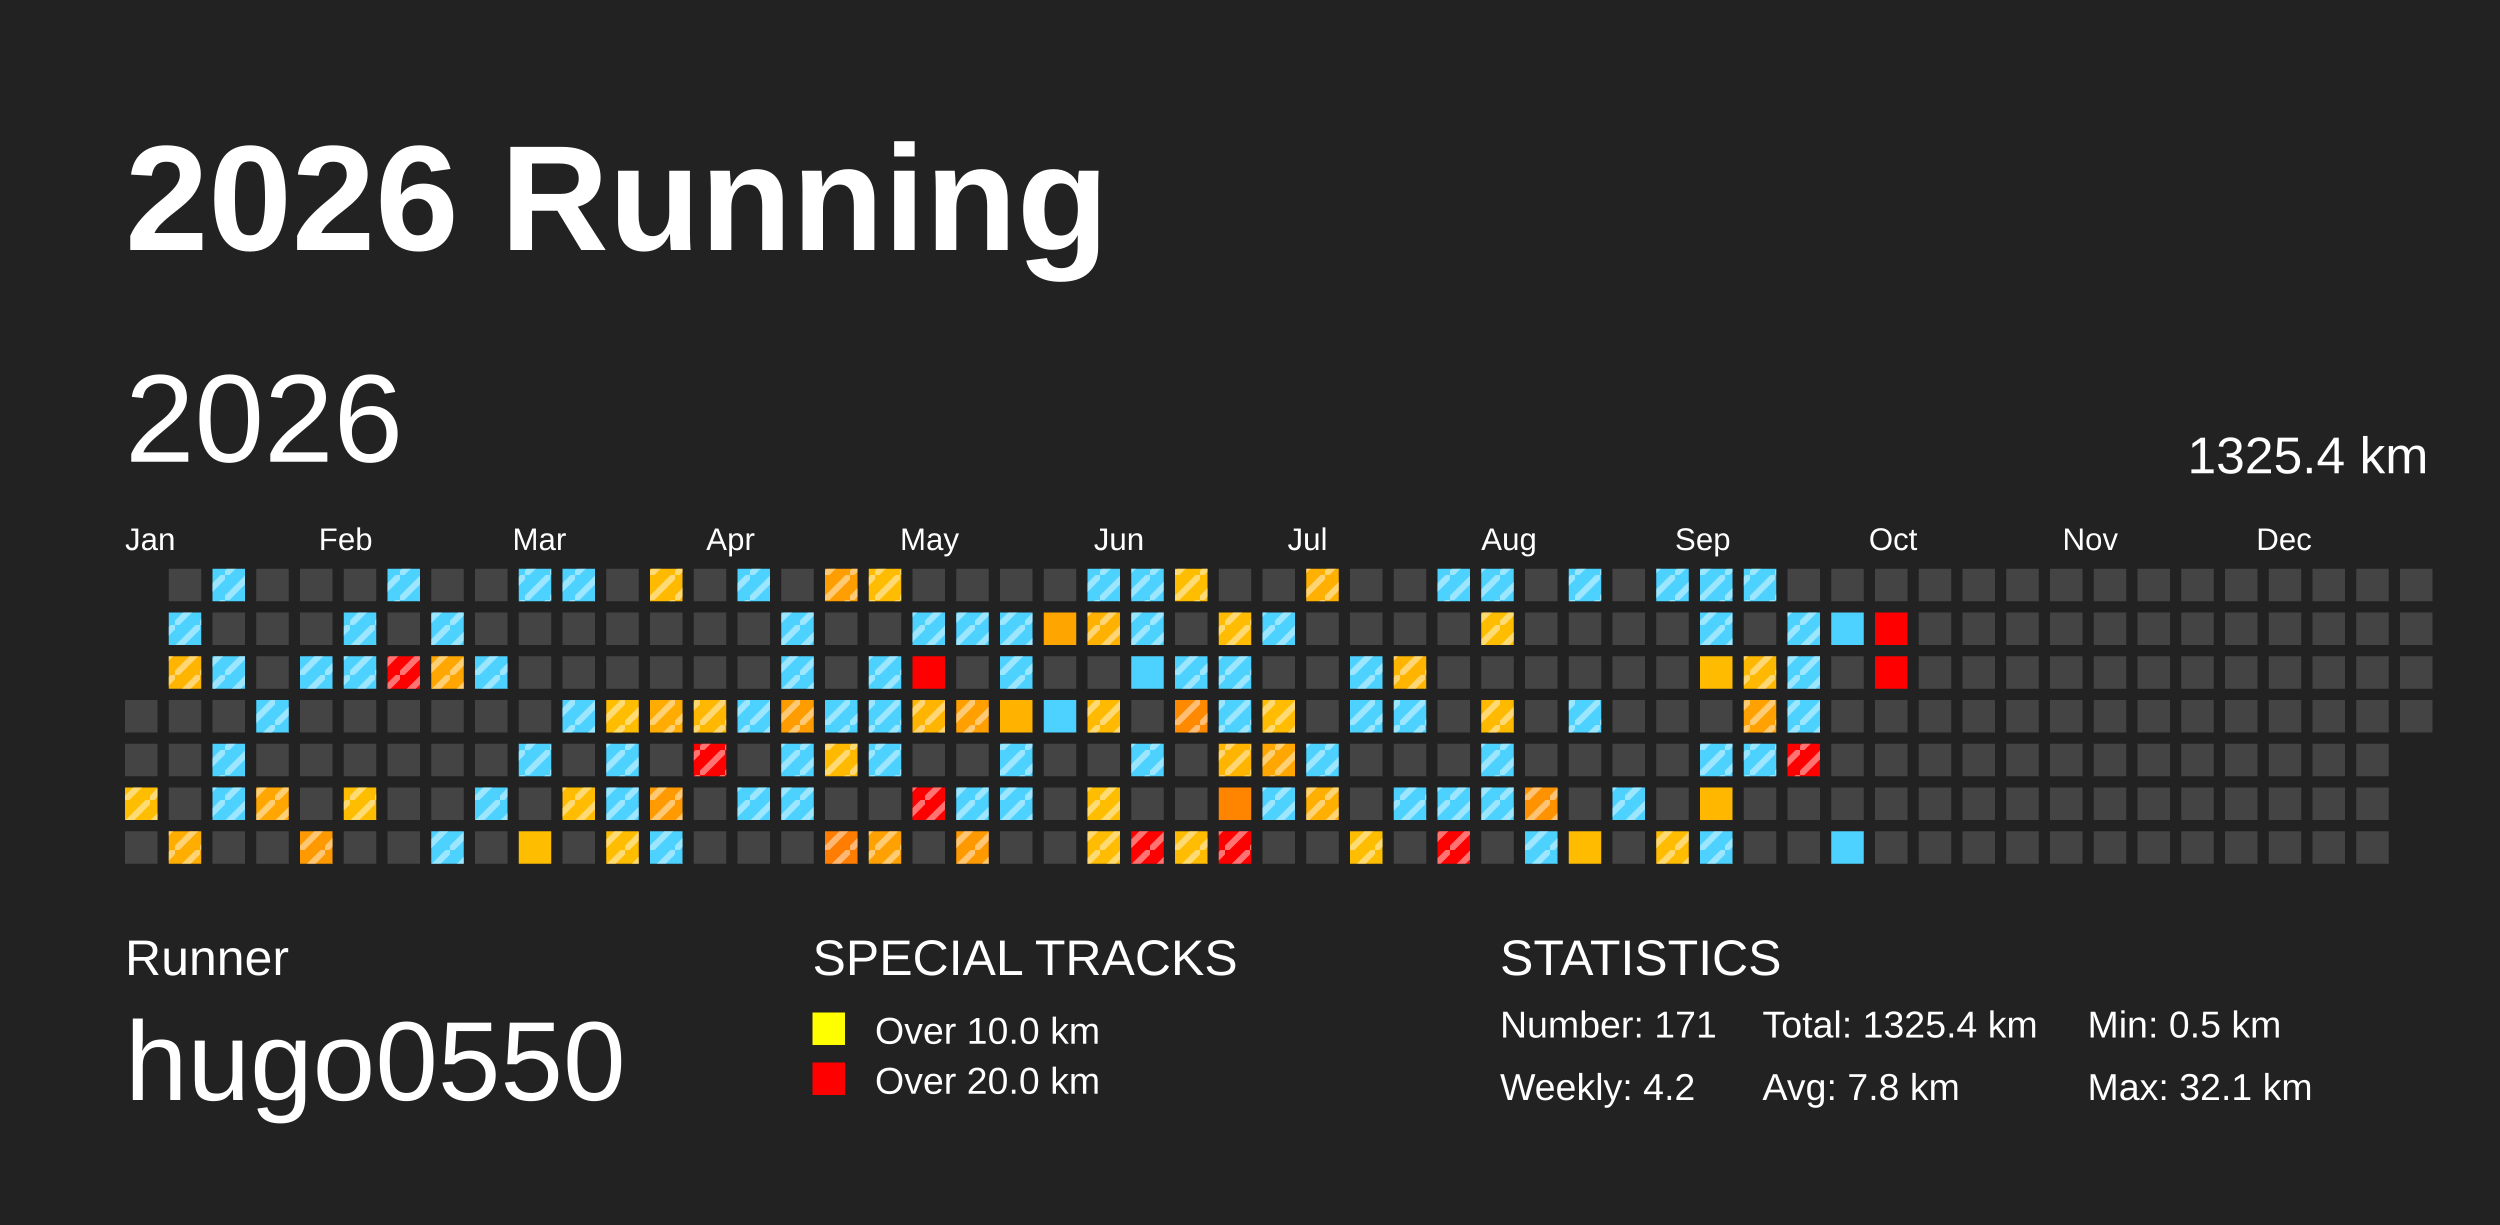
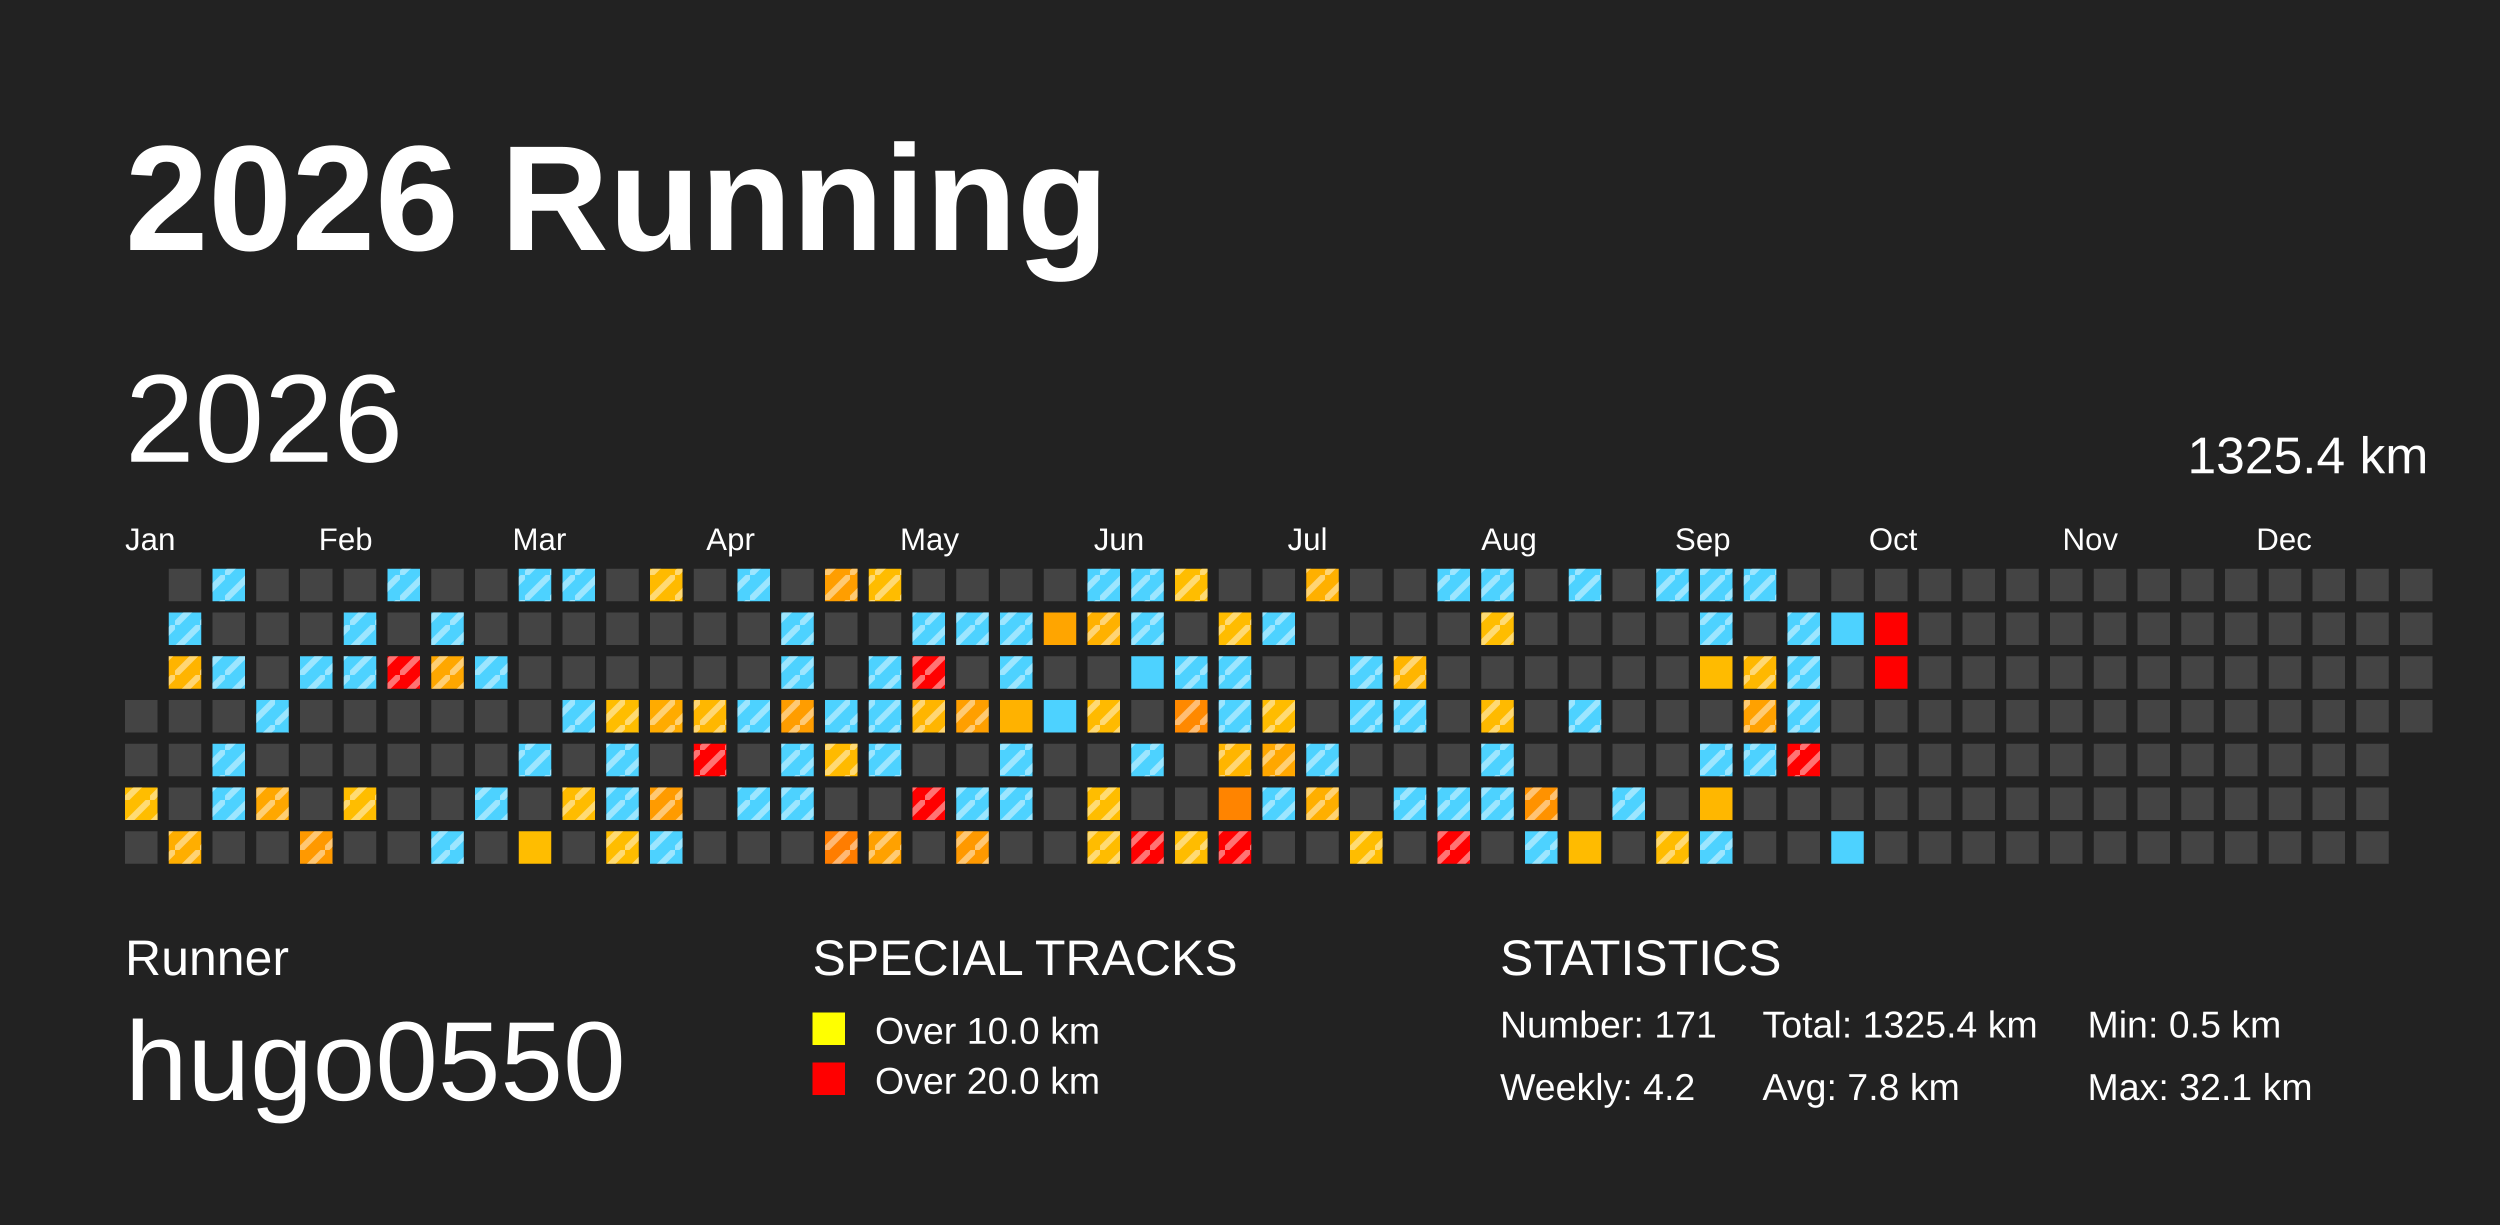
<svg xmlns="http://www.w3.org/2000/svg" baseProfile="full" height="98mm" version="1.1" viewBox="0,0,200,98" width="200mm">
  <defs>
    <pattern height="2" id="indoor-stripe" patternUnits="userSpaceOnUse" width="2">
      <line stroke="white" stroke-opacity="0.45" stroke-width="0.5" x1="0" x2="2" y1="2" y2="0" />
    </pattern>
  </defs>
  <rect fill="#222222" height="98" width="200" x="0" y="0" />
  <text fill="#FFFFFF" style="font-size:12px; font-family:Arial; font-weight:bold;" x="10" y="20">2026 Running</text>
  <text fill="#FFFFFF" style="font-size:4px; font-family:Arial" x="10" y="78">Runner</text>
  <text fill="#FFFFFF" style="font-size:9px; font-family:Arial" x="10" y="88">hugo0550</text>
  <text fill="#FFFFFF" style="font-size:4px; font-family:Arial" x="65" y="78">SPECIAL TRACKS</text>
  <rect fill="yellow" height="2.6" width="2.6" x="65" y="81" />
  <text fill="#FFFFFF" style="font-size:3px; font-family:Arial" x="70" y="83.5">Over 10.0 km</text>
  <rect fill="red" height="2.6" width="2.6" x="65" y="85" />
  <text fill="#FFFFFF" style="font-size:3px; font-family:Arial" x="70" y="87.5">Over 20.0 km</text>
  <text fill="#FFFFFF" style="font-size:4px; font-family:Arial" x="120" y="78">STATISTICS</text>
  <text fill="#FFFFFF" style="font-size:3px; font-family:Arial" x="120" y="83">Number: 171</text>
  <text fill="#FFFFFF" style="font-size:3px; font-family:Arial" x="120" y="88">Weekly: 4.2</text>
  <text fill="#FFFFFF" style="font-size:3px; font-family:Arial" x="141" y="83">Total: 1325.4 km</text>
  <text fill="#FFFFFF" style="font-size:3px; font-family:Arial" x="141" y="88">Avg: 7.8 km</text>
  <text fill="#FFFFFF" style="font-size:3px; font-family:Arial" x="167" y="83">Min: 0.5 km</text>
  <text fill="#FFFFFF" style="font-size:3px; font-family:Arial" x="167" y="88">Max: 32.1 km</text>
  <text dominant-baseline="hanging" fill="#FFFFFF" style="font-size:10.0px; font-family:Arial;" x="10" y="30">2026</text>
  <text dominant-baseline="hanging" fill="#FFFFFF" style="font-size:4.125px; font-family:Arial;" x="175" y="35">1325.4 km</text>
  <text fill="#FFFFFF" style="font-size:2.5px; font-family:Arial" x="10.0" y="44">Jan</text>
  <text fill="#FFFFFF" style="font-size:2.5px; font-family:Arial" x="25.5" y="44">Feb</text>
  <text fill="#FFFFFF" style="font-size:2.5px; font-family:Arial" x="41.0" y="44">Mar</text>
  <text fill="#FFFFFF" style="font-size:2.5px; font-family:Arial" x="56.5" y="44">Apr</text>
  <text fill="#FFFFFF" style="font-size:2.5px; font-family:Arial" x="72.0" y="44">May</text>
  <text fill="#FFFFFF" style="font-size:2.5px; font-family:Arial" x="87.5" y="44">Jun</text>
  <text fill="#FFFFFF" style="font-size:2.5px; font-family:Arial" x="103.0" y="44">Jul</text>
  <text fill="#FFFFFF" style="font-size:2.5px; font-family:Arial" x="118.5" y="44">Aug</text>
  <text fill="#FFFFFF" style="font-size:2.5px; font-family:Arial" x="134.0" y="44">Sep</text>
  <text fill="#FFFFFF" style="font-size:2.5px; font-family:Arial" x="149.5" y="44">Oct</text>
  <text fill="#FFFFFF" style="font-size:2.5px; font-family:Arial" x="165.0" y="44">Nov</text>
  <text fill="#FFFFFF" style="font-size:2.5px; font-family:Arial" x="180.5" y="44">Dec</text>
  <rect fill="#444444" height="2.6" width="2.6" x="10.0" y="56.0" />
  <rect fill="#444444" height="2.6" width="2.6" x="10.0" y="59.5" />
  <rect fill="#ffbd00" height="2.6" width="2.6" x="10.0" y="63.0" />
  <rect fill="url(#indoor-stripe)" height="2.6" style="pointer-events: none;" width="2.6" x="10.0" y="63.0" />
  <rect fill="#444444" height="2.6" width="2.6" x="10.0" y="66.5" />
  <rect fill="#444444" height="2.6" width="2.6" x="13.5" y="45.5" />
  <rect fill="#4dd2ff" height="2.6" width="2.6" x="13.5" y="49.0" />
  <rect fill="url(#indoor-stripe)" height="2.6" style="pointer-events: none;" width="2.6" x="13.5" y="49.0" />
  <rect fill="#ffb400" height="2.6" width="2.6" x="13.5" y="52.5" />
  <rect fill="url(#indoor-stripe)" height="2.6" style="pointer-events: none;" width="2.6" x="13.5" y="52.5" />
  <rect fill="#444444" height="2.6" width="2.6" x="13.5" y="56.0" />
  <rect fill="#444444" height="2.6" width="2.6" x="13.5" y="59.5" />
  <rect fill="#444444" height="2.6" width="2.6" x="13.5" y="63.0" />
  <rect fill="#ffae00" height="2.6" width="2.6" x="13.5" y="66.5" />
  <rect fill="url(#indoor-stripe)" height="2.6" style="pointer-events: none;" width="2.6" x="13.5" y="66.5" />
  <rect fill="#4dd2ff" height="2.6" width="2.6" x="17.0" y="45.5" />
  <rect fill="url(#indoor-stripe)" height="2.6" style="pointer-events: none;" width="2.6" x="17.0" y="45.5" />
  <rect fill="#444444" height="2.6" width="2.6" x="17.0" y="49.0" />
  <rect fill="#4dd2ff" height="2.6" width="2.6" x="17.0" y="52.5" />
  <rect fill="url(#indoor-stripe)" height="2.6" style="pointer-events: none;" width="2.6" x="17.0" y="52.5" />
  <rect fill="#444444" height="2.6" width="2.6" x="17.0" y="56.0" />
  <rect fill="#4dd2ff" height="2.6" width="2.6" x="17.0" y="59.5" />
  <rect fill="url(#indoor-stripe)" height="2.6" style="pointer-events: none;" width="2.6" x="17.0" y="59.5" />
  <rect fill="#4dd2ff" height="2.6" width="2.6" x="17.0" y="63.0" />
  <rect fill="url(#indoor-stripe)" height="2.6" style="pointer-events: none;" width="2.6" x="17.0" y="63.0" />
  <rect fill="#444444" height="2.6" width="2.6" x="17.0" y="66.5" />
  <rect fill="#444444" height="2.6" width="2.6" x="20.5" y="45.5" />
  <rect fill="#444444" height="2.6" width="2.6" x="20.5" y="49.0" />
  <rect fill="#444444" height="2.6" width="2.6" x="20.5" y="52.5" />
  <rect fill="#4dd2ff" height="2.6" width="2.6" x="20.5" y="56.0" />
  <rect fill="url(#indoor-stripe)" height="2.6" style="pointer-events: none;" width="2.6" x="20.5" y="56.0" />
  <rect fill="#444444" height="2.6" width="2.6" x="20.5" y="59.5" />
  <rect fill="#ffa700" height="2.6" width="2.6" x="20.5" y="63.0" />
  <rect fill="url(#indoor-stripe)" height="2.6" style="pointer-events: none;" width="2.6" x="20.5" y="63.0" />
  <rect fill="#444444" height="2.6" width="2.6" x="20.5" y="66.5" />
  <rect fill="#444444" height="2.6" width="2.6" x="24.0" y="45.5" />
  <rect fill="#444444" height="2.6" width="2.6" x="24.0" y="49.0" />
  <rect fill="#4dd2ff" height="2.6" width="2.6" x="24.0" y="52.5" />
  <rect fill="url(#indoor-stripe)" height="2.6" style="pointer-events: none;" width="2.6" x="24.0" y="52.5" />
  <rect fill="#444444" height="2.6" width="2.6" x="24.0" y="56.0" />
  <rect fill="#444444" height="2.6" width="2.6" x="24.0" y="59.5" />
  <rect fill="#444444" height="2.6" width="2.6" x="24.0" y="63.0" />
  <rect fill="#ff9900" height="2.6" width="2.6" x="24.0" y="66.5" />
  <rect fill="url(#indoor-stripe)" height="2.6" style="pointer-events: none;" width="2.6" x="24.0" y="66.5" />
  <rect fill="#444444" height="2.6" width="2.6" x="27.5" y="45.5" />
  <rect fill="#4dd2ff" height="2.6" width="2.6" x="27.5" y="49.0" />
  <rect fill="url(#indoor-stripe)" height="2.6" style="pointer-events: none;" width="2.6" x="27.5" y="49.0" />
  <rect fill="#4dd2ff" height="2.6" width="2.6" x="27.5" y="52.5" />
  <rect fill="url(#indoor-stripe)" height="2.6" style="pointer-events: none;" width="2.6" x="27.5" y="52.5" />
  <rect fill="#444444" height="2.6" width="2.6" x="27.5" y="56.0" />
  <rect fill="#444444" height="2.6" width="2.6" x="27.5" y="59.5" />
  <rect fill="#ffbd00" height="2.6" width="2.6" x="27.5" y="63.0" />
  <rect fill="url(#indoor-stripe)" height="2.6" style="pointer-events: none;" width="2.6" x="27.5" y="63.0" />
  <rect fill="#444444" height="2.6" width="2.6" x="27.5" y="66.5" />
  <rect fill="#4dd2ff" height="2.6" width="2.6" x="31.0" y="45.5" />
  <rect fill="url(#indoor-stripe)" height="2.6" style="pointer-events: none;" width="2.6" x="31.0" y="45.5" />
  <rect fill="#444444" height="2.6" width="2.6" x="31.0" y="49.0" />
  <rect fill="red" height="2.6" width="2.6" x="31.0" y="52.5" />
  <rect fill="url(#indoor-stripe)" height="2.6" style="pointer-events: none;" width="2.6" x="31.0" y="52.5" />
  <rect fill="#444444" height="2.6" width="2.6" x="31.0" y="56.0" />
  <rect fill="#444444" height="2.6" width="2.6" x="31.0" y="59.5" />
  <rect fill="#444444" height="2.6" width="2.6" x="31.0" y="63.0" />
  <rect fill="#444444" height="2.6" width="2.6" x="31.0" y="66.5" />
  <rect fill="#444444" height="2.6" width="2.6" x="34.5" y="45.5" />
  <rect fill="#4dd2ff" height="2.6" width="2.6" x="34.5" y="49.0" />
  <rect fill="url(#indoor-stripe)" height="2.6" style="pointer-events: none;" width="2.6" x="34.5" y="49.0" />
  <rect fill="#ffa700" height="2.6" width="2.6" x="34.5" y="52.5" />
  <rect fill="url(#indoor-stripe)" height="2.6" style="pointer-events: none;" width="2.6" x="34.5" y="52.5" />
  <rect fill="#444444" height="2.6" width="2.6" x="34.5" y="56.0" />
  <rect fill="#444444" height="2.6" width="2.6" x="34.5" y="59.5" />
  <rect fill="#444444" height="2.6" width="2.6" x="34.5" y="63.0" />
  <rect fill="#4dd2ff" height="2.6" width="2.6" x="34.5" y="66.5" />
  <rect fill="url(#indoor-stripe)" height="2.6" style="pointer-events: none;" width="2.6" x="34.5" y="66.5" />
  <rect fill="#444444" height="2.6" width="2.6" x="38.0" y="45.5" />
  <rect fill="#444444" height="2.6" width="2.6" x="38.0" y="49.0" />
  <rect fill="#4dd2ff" height="2.6" width="2.6" x="38.0" y="52.5" />
  <rect fill="url(#indoor-stripe)" height="2.6" style="pointer-events: none;" width="2.6" x="38.0" y="52.5" />
  <rect fill="#444444" height="2.6" width="2.6" x="38.0" y="56.0" />
  <rect fill="#444444" height="2.6" width="2.6" x="38.0" y="59.5" />
  <rect fill="#4dd2ff" height="2.6" width="2.6" x="38.0" y="63.0" />
  <rect fill="url(#indoor-stripe)" height="2.6" style="pointer-events: none;" width="2.6" x="38.0" y="63.0" />
  <rect fill="#444444" height="2.6" width="2.6" x="38.0" y="66.5" />
  <rect fill="#4dd2ff" height="2.6" width="2.6" x="41.5" y="45.5" />
  <rect fill="url(#indoor-stripe)" height="2.6" style="pointer-events: none;" width="2.6" x="41.5" y="45.5" />
  <rect fill="#444444" height="2.6" width="2.6" x="41.5" y="49.0" />
  <rect fill="#444444" height="2.6" width="2.6" x="41.5" y="52.5" />
  <rect fill="#444444" height="2.6" width="2.6" x="41.5" y="56.0" />
  <rect fill="#4dd2ff" height="2.6" width="2.6" x="41.5" y="59.5" />
  <rect fill="url(#indoor-stripe)" height="2.6" style="pointer-events: none;" width="2.6" x="41.5" y="59.5" />
  <rect fill="#444444" height="2.6" width="2.6" x="41.5" y="63.0" />
  <rect fill="#ffbd00" height="2.6" width="2.6" x="41.5" y="66.5" />
  <rect fill="#4dd2ff" height="2.6" width="2.6" x="45.0" y="45.5" />
  <rect fill="url(#indoor-stripe)" height="2.6" style="pointer-events: none;" width="2.6" x="45.0" y="45.5" />
  <rect fill="#444444" height="2.6" width="2.6" x="45.0" y="49.0" />
  <rect fill="#444444" height="2.6" width="2.6" x="45.0" y="52.5" />
  <rect fill="#4dd2ff" height="2.6" width="2.6" x="45.0" y="56.0" />
  <rect fill="url(#indoor-stripe)" height="2.6" style="pointer-events: none;" width="2.6" x="45.0" y="56.0" />
  <rect fill="#444444" height="2.6" width="2.6" x="45.0" y="59.5" />
  <rect fill="#ffbc00" height="2.6" width="2.6" x="45.0" y="63.0" />
  <rect fill="url(#indoor-stripe)" height="2.6" style="pointer-events: none;" width="2.6" x="45.0" y="63.0" />
  <rect fill="#444444" height="2.6" width="2.6" x="45.0" y="66.5" />
  <rect fill="#444444" height="2.6" width="2.6" x="48.5" y="45.5" />
  <rect fill="#444444" height="2.6" width="2.6" x="48.5" y="49.0" />
  <rect fill="#444444" height="2.6" width="2.6" x="48.5" y="52.5" />
  <rect fill="#ffbd00" height="2.6" width="2.6" x="48.5" y="56.0" />
  <rect fill="url(#indoor-stripe)" height="2.6" style="pointer-events: none;" width="2.6" x="48.5" y="56.0" />
  <rect fill="#4dd2ff" height="2.6" width="2.6" x="48.5" y="59.5" />
  <rect fill="url(#indoor-stripe)" height="2.6" style="pointer-events: none;" width="2.6" x="48.5" y="59.5" />
  <rect fill="#4dd2ff" height="2.6" width="2.6" x="48.5" y="63.0" />
  <rect fill="url(#indoor-stripe)" height="2.6" style="pointer-events: none;" width="2.6" x="48.5" y="63.0" />
  <rect fill="#ffbd00" height="2.6" width="2.6" x="48.5" y="66.5" />
  <rect fill="url(#indoor-stripe)" height="2.6" style="pointer-events: none;" width="2.6" x="48.5" y="66.5" />
  <rect fill="#ffba00" height="2.6" width="2.6" x="52.0" y="45.5" />
  <rect fill="url(#indoor-stripe)" height="2.6" style="pointer-events: none;" width="2.6" x="52.0" y="45.5" />
  <rect fill="#444444" height="2.6" width="2.6" x="52.0" y="49.0" />
  <rect fill="#444444" height="2.6" width="2.6" x="52.0" y="52.5" />
  <rect fill="#ffab00" height="2.6" width="2.6" x="52.0" y="56.0" />
  <rect fill="url(#indoor-stripe)" height="2.6" style="pointer-events: none;" width="2.6" x="52.0" y="56.0" />
  <rect fill="#444444" height="2.6" width="2.6" x="52.0" y="59.5" />
  <rect fill="#ff9b00" height="2.6" width="2.6" x="52.0" y="63.0" />
  <rect fill="url(#indoor-stripe)" height="2.6" style="pointer-events: none;" width="2.6" x="52.0" y="63.0" />
  <rect fill="#4dd2ff" height="2.6" width="2.6" x="52.0" y="66.5" />
  <rect fill="url(#indoor-stripe)" height="2.6" style="pointer-events: none;" width="2.6" x="52.0" y="66.5" />
  <rect fill="#444444" height="2.6" width="2.6" x="55.5" y="45.5" />
  <rect fill="#444444" height="2.6" width="2.6" x="55.5" y="49.0" />
  <rect fill="#444444" height="2.6" width="2.6" x="55.5" y="52.5" />
  <rect fill="#ffb700" height="2.6" width="2.6" x="55.5" y="56.0" />
  <rect fill="url(#indoor-stripe)" height="2.6" style="pointer-events: none;" width="2.6" x="55.5" y="56.0" />
  <rect fill="red" height="2.6" width="2.6" x="55.5" y="59.5" />
  <rect fill="url(#indoor-stripe)" height="2.6" style="pointer-events: none;" width="2.6" x="55.5" y="59.5" />
  <rect fill="#444444" height="2.6" width="2.6" x="55.5" y="63.0" />
  <rect fill="#444444" height="2.6" width="2.6" x="55.5" y="66.5" />
  <rect fill="#4dd2ff" height="2.6" width="2.6" x="59.0" y="45.5" />
  <rect fill="url(#indoor-stripe)" height="2.6" style="pointer-events: none;" width="2.6" x="59.0" y="45.5" />
  <rect fill="#444444" height="2.6" width="2.6" x="59.0" y="49.0" />
  <rect fill="#444444" height="2.6" width="2.6" x="59.0" y="52.5" />
  <rect fill="#4dd2ff" height="2.6" width="2.6" x="59.0" y="56.0" />
  <rect fill="url(#indoor-stripe)" height="2.6" style="pointer-events: none;" width="2.6" x="59.0" y="56.0" />
  <rect fill="#444444" height="2.6" width="2.6" x="59.0" y="59.5" />
  <rect fill="#4dd2ff" height="2.6" width="2.6" x="59.0" y="63.0" />
  <rect fill="url(#indoor-stripe)" height="2.6" style="pointer-events: none;" width="2.6" x="59.0" y="63.0" />
  <rect fill="#444444" height="2.6" width="2.6" x="59.0" y="66.5" />
  <rect fill="#444444" height="2.6" width="2.6" x="62.5" y="45.5" />
  <rect fill="#4dd2ff" height="2.6" width="2.6" x="62.5" y="49.0" />
  <rect fill="url(#indoor-stripe)" height="2.6" style="pointer-events: none;" width="2.6" x="62.5" y="49.0" />
  <rect fill="#4dd2ff" height="2.6" width="2.6" x="62.5" y="52.5" />
  <rect fill="url(#indoor-stripe)" height="2.6" style="pointer-events: none;" width="2.6" x="62.5" y="52.5" />
  <rect fill="#ff9d00" height="2.6" width="2.6" x="62.5" y="56.0" />
  <rect fill="url(#indoor-stripe)" height="2.6" style="pointer-events: none;" width="2.6" x="62.5" y="56.0" />
  <rect fill="#4dd2ff" height="2.6" width="2.6" x="62.5" y="59.5" />
  <rect fill="url(#indoor-stripe)" height="2.6" style="pointer-events: none;" width="2.6" x="62.5" y="59.5" />
  <rect fill="#4dd2ff" height="2.6" width="2.6" x="62.5" y="63.0" />
  <rect fill="url(#indoor-stripe)" height="2.6" style="pointer-events: none;" width="2.6" x="62.5" y="63.0" />
  <rect fill="#444444" height="2.6" width="2.6" x="62.5" y="66.5" />
  <rect fill="#ff9e00" height="2.6" width="2.6" x="66.0" y="45.5" />
  <rect fill="url(#indoor-stripe)" height="2.6" style="pointer-events: none;" width="2.6" x="66.0" y="45.5" />
  <rect fill="#444444" height="2.6" width="2.6" x="66.0" y="49.0" />
  <rect fill="#444444" height="2.6" width="2.6" x="66.0" y="52.5" />
  <rect fill="#4dd2ff" height="2.6" width="2.6" x="66.0" y="56.0" />
  <rect fill="url(#indoor-stripe)" height="2.6" style="pointer-events: none;" width="2.6" x="66.0" y="56.0" />
  <rect fill="#ffba00" height="2.6" width="2.6" x="66.0" y="59.5" />
  <rect fill="url(#indoor-stripe)" height="2.6" style="pointer-events: none;" width="2.6" x="66.0" y="59.5" />
  <rect fill="#444444" height="2.6" width="2.6" x="66.0" y="63.0" />
  <rect fill="#ff7d00" height="2.6" width="2.6" x="66.0" y="66.5" />
  <rect fill="url(#indoor-stripe)" height="2.6" style="pointer-events: none;" width="2.6" x="66.0" y="66.5" />
  <rect fill="#ffbc00" height="2.6" width="2.6" x="69.5" y="45.5" />
  <rect fill="url(#indoor-stripe)" height="2.6" style="pointer-events: none;" width="2.6" x="69.5" y="45.5" />
  <rect fill="#444444" height="2.6" width="2.6" x="69.5" y="49.0" />
  <rect fill="#4dd2ff" height="2.6" width="2.6" x="69.5" y="52.5" />
  <rect fill="url(#indoor-stripe)" height="2.6" style="pointer-events: none;" width="2.6" x="69.5" y="52.5" />
  <rect fill="#4dd2ff" height="2.6" width="2.6" x="69.5" y="56.0" />
  <rect fill="url(#indoor-stripe)" height="2.6" style="pointer-events: none;" width="2.6" x="69.5" y="56.0" />
  <rect fill="#4dd2ff" height="2.6" width="2.6" x="69.5" y="59.5" />
  <rect fill="url(#indoor-stripe)" height="2.6" style="pointer-events: none;" width="2.6" x="69.5" y="59.5" />
  <rect fill="#444444" height="2.6" width="2.6" x="69.5" y="63.0" />
  <rect fill="#ffa100" height="2.6" width="2.6" x="69.5" y="66.5" />
  <rect fill="url(#indoor-stripe)" height="2.6" style="pointer-events: none;" width="2.6" x="69.5" y="66.5" />
  <rect fill="#444444" height="2.6" width="2.6" x="73.0" y="45.5" />
  <rect fill="#4dd2ff" height="2.6" width="2.6" x="73.0" y="49.0" />
  <rect fill="url(#indoor-stripe)" height="2.6" style="pointer-events: none;" width="2.6" x="73.0" y="49.0" />
  <rect fill="red" height="2.6" width="2.6" x="73.0" y="52.5" />
+   <rect fill="url(#indoor-stripe)" height="2.6" style="pointer-events: none;" width="2.6" x="73.0" y="52.5" />
  <rect fill="#ffb500" height="2.6" width="2.6" x="73.0" y="56.0" />
  <rect fill="url(#indoor-stripe)" height="2.6" style="pointer-events: none;" width="2.6" x="73.0" y="56.0" />
  <rect fill="#444444" height="2.6" width="2.6" x="73.0" y="59.5" />
  <rect fill="red" height="2.6" width="2.6" x="73.0" y="63.0" />
  <rect fill="url(#indoor-stripe)" height="2.6" style="pointer-events: none;" width="2.6" x="73.0" y="63.0" />
  <rect fill="#444444" height="2.6" width="2.6" x="73.0" y="66.5" />
  <rect fill="#444444" height="2.6" width="2.6" x="76.5" y="45.5" />
  <rect fill="#4dd2ff" height="2.6" width="2.6" x="76.5" y="49.0" />
  <rect fill="url(#indoor-stripe)" height="2.6" style="pointer-events: none;" width="2.6" x="76.5" y="49.0" />
  <rect fill="#444444" height="2.6" width="2.6" x="76.5" y="52.5" />
  <rect fill="#ff9f00" height="2.6" width="2.6" x="76.5" y="56.0" />
  <rect fill="url(#indoor-stripe)" height="2.6" style="pointer-events: none;" width="2.6" x="76.5" y="56.0" />
  <rect fill="#444444" height="2.6" width="2.6" x="76.5" y="59.5" />
  <rect fill="#4dd2ff" height="2.6" width="2.6" x="76.5" y="63.0" />
  <rect fill="url(#indoor-stripe)" height="2.6" style="pointer-events: none;" width="2.6" x="76.5" y="63.0" />
  <rect fill="#ff9900" height="2.6" width="2.6" x="76.5" y="66.5" />
  <rect fill="url(#indoor-stripe)" height="2.6" style="pointer-events: none;" width="2.6" x="76.5" y="66.5" />
  <rect fill="#444444" height="2.6" width="2.6" x="80.0" y="45.5" />
  <rect fill="#4dd2ff" height="2.6" width="2.6" x="80.0" y="49.0" />
  <rect fill="url(#indoor-stripe)" height="2.6" style="pointer-events: none;" width="2.6" x="80.0" y="49.0" />
  <rect fill="#4dd2ff" height="2.6" width="2.6" x="80.0" y="52.5" />
  <rect fill="url(#indoor-stripe)" height="2.6" style="pointer-events: none;" width="2.6" x="80.0" y="52.5" />
  <rect fill="#ffb200" height="2.6" width="2.6" x="80.0" y="56.0" />
  <rect fill="#4dd2ff" height="2.6" width="2.6" x="80.0" y="59.5" />
  <rect fill="url(#indoor-stripe)" height="2.6" style="pointer-events: none;" width="2.6" x="80.0" y="59.5" />
  <rect fill="#4dd2ff" height="2.6" width="2.6" x="80.0" y="63.0" />
  <rect fill="url(#indoor-stripe)" height="2.6" style="pointer-events: none;" width="2.6" x="80.0" y="63.0" />
  <rect fill="#444444" height="2.6" width="2.6" x="80.0" y="66.5" />
  <rect fill="#444444" height="2.6" width="2.6" x="83.5" y="45.5" />
  <rect fill="#ffa500" height="2.6" width="2.6" x="83.5" y="49.0" />
  <rect fill="#444444" height="2.6" width="2.6" x="83.5" y="52.5" />
  <rect fill="#4dd2ff" height="2.6" width="2.6" x="83.5" y="56.0" />
  <rect fill="#444444" height="2.6" width="2.6" x="83.5" y="59.5" />
  <rect fill="#444444" height="2.6" width="2.6" x="83.5" y="63.0" />
  <rect fill="#444444" height="2.6" width="2.6" x="83.5" y="66.5" />
  <rect fill="#4dd2ff" height="2.6" width="2.6" x="87.0" y="45.5" />
  <rect fill="url(#indoor-stripe)" height="2.6" style="pointer-events: none;" width="2.6" x="87.0" y="45.5" />
  <rect fill="#ffb100" height="2.6" width="2.6" x="87.0" y="49.0" />
  <rect fill="url(#indoor-stripe)" height="2.6" style="pointer-events: none;" width="2.6" x="87.0" y="49.0" />
  <rect fill="#444444" height="2.6" width="2.6" x="87.0" y="52.5" />
  <rect fill="#ffba00" height="2.6" width="2.6" x="87.0" y="56.0" />
  <rect fill="url(#indoor-stripe)" height="2.6" style="pointer-events: none;" width="2.6" x="87.0" y="56.0" />
  <rect fill="#444444" height="2.6" width="2.6" x="87.0" y="59.5" />
  <rect fill="#ffbd00" height="2.6" width="2.6" x="87.0" y="63.0" />
  <rect fill="url(#indoor-stripe)" height="2.6" style="pointer-events: none;" width="2.6" x="87.0" y="63.0" />
  <rect fill="#ffbc00" height="2.6" width="2.6" x="87.0" y="66.5" />
  <rect fill="url(#indoor-stripe)" height="2.6" style="pointer-events: none;" width="2.6" x="87.0" y="66.5" />
  <rect fill="#4dd2ff" height="2.6" width="2.6" x="90.5" y="45.5" />
  <rect fill="url(#indoor-stripe)" height="2.6" style="pointer-events: none;" width="2.6" x="90.5" y="45.5" />
  <rect fill="#4dd2ff" height="2.6" width="2.6" x="90.5" y="49.0" />
  <rect fill="url(#indoor-stripe)" height="2.6" style="pointer-events: none;" width="2.6" x="90.5" y="49.0" />
  <rect fill="#4dd2ff" height="2.6" width="2.6" x="90.5" y="52.5" />
  <rect fill="#444444" height="2.6" width="2.6" x="90.5" y="56.0" />
  <rect fill="#4dd2ff" height="2.6" width="2.6" x="90.5" y="59.5" />
  <rect fill="url(#indoor-stripe)" height="2.6" style="pointer-events: none;" width="2.6" x="90.5" y="59.5" />
  <rect fill="#444444" height="2.6" width="2.6" x="90.5" y="63.0" />
  <rect fill="red" height="2.6" width="2.6" x="90.5" y="66.5" />
  <rect fill="url(#indoor-stripe)" height="2.6" style="pointer-events: none;" width="2.6" x="90.5" y="66.5" />
  <rect fill="#ffbd00" height="2.6" width="2.6" x="94.0" y="45.5" />
  <rect fill="url(#indoor-stripe)" height="2.6" style="pointer-events: none;" width="2.6" x="94.0" y="45.5" />
  <rect fill="#444444" height="2.6" width="2.6" x="94.0" y="49.0" />
  <rect fill="#4dd2ff" height="2.6" width="2.6" x="94.0" y="52.5" />
  <rect fill="url(#indoor-stripe)" height="2.6" style="pointer-events: none;" width="2.6" x="94.0" y="52.5" />
  <rect fill="#ff8900" height="2.6" width="2.6" x="94.0" y="56.0" />
  <rect fill="url(#indoor-stripe)" height="2.6" style="pointer-events: none;" width="2.6" x="94.0" y="56.0" />
  <rect fill="#444444" height="2.6" width="2.6" x="94.0" y="59.5" />
  <rect fill="#444444" height="2.6" width="2.6" x="94.0" y="63.0" />
  <rect fill="#ffbc00" height="2.6" width="2.6" x="94.0" y="66.5" />
  <rect fill="url(#indoor-stripe)" height="2.6" style="pointer-events: none;" width="2.6" x="94.0" y="66.5" />
  <rect fill="#444444" height="2.6" width="2.6" x="97.5" y="45.5" />
  <rect fill="#ffbc00" height="2.6" width="2.6" x="97.5" y="49.0" />
  <rect fill="url(#indoor-stripe)" height="2.6" style="pointer-events: none;" width="2.6" x="97.5" y="49.0" />
  <rect fill="#4dd2ff" height="2.6" width="2.6" x="97.5" y="52.5" />
  <rect fill="url(#indoor-stripe)" height="2.6" style="pointer-events: none;" width="2.6" x="97.5" y="52.5" />
  <rect fill="#4dd2ff" height="2.6" width="2.6" x="97.5" y="56.0" />
  <rect fill="url(#indoor-stripe)" height="2.6" style="pointer-events: none;" width="2.6" x="97.5" y="56.0" />
  <rect fill="#ffb500" height="2.6" width="2.6" x="97.5" y="59.5" />
  <rect fill="url(#indoor-stripe)" height="2.6" style="pointer-events: none;" width="2.6" x="97.5" y="59.5" />
  <rect fill="#ff8400" height="2.6" width="2.6" x="97.5" y="63.0" />
  <rect fill="red" height="2.6" width="2.6" x="97.5" y="66.5" />
  <rect fill="url(#indoor-stripe)" height="2.6" style="pointer-events: none;" width="2.6" x="97.5" y="66.5" />
  <rect fill="#444444" height="2.6" width="2.6" x="101.0" y="45.5" />
  <rect fill="#4dd2ff" height="2.6" width="2.6" x="101.0" y="49.0" />
  <rect fill="url(#indoor-stripe)" height="2.6" style="pointer-events: none;" width="2.6" x="101.0" y="49.0" />
  <rect fill="#444444" height="2.6" width="2.6" x="101.0" y="52.5" />
  <rect fill="#ffbc00" height="2.6" width="2.6" x="101.0" y="56.0" />
  <rect fill="url(#indoor-stripe)" height="2.6" style="pointer-events: none;" width="2.6" x="101.0" y="56.0" />
  <rect fill="#ffa700" height="2.6" width="2.6" x="101.0" y="59.5" />
  <rect fill="url(#indoor-stripe)" height="2.6" style="pointer-events: none;" width="2.6" x="101.0" y="59.5" />
  <rect fill="#4dd2ff" height="2.6" width="2.6" x="101.0" y="63.0" />
  <rect fill="url(#indoor-stripe)" height="2.6" style="pointer-events: none;" width="2.6" x="101.0" y="63.0" />
  <rect fill="#444444" height="2.6" width="2.6" x="101.0" y="66.5" />
  <rect fill="#ffb000" height="2.6" width="2.6" x="104.5" y="45.5" />
  <rect fill="url(#indoor-stripe)" height="2.6" style="pointer-events: none;" width="2.6" x="104.5" y="45.5" />
  <rect fill="#444444" height="2.6" width="2.6" x="104.5" y="49.0" />
  <rect fill="#444444" height="2.6" width="2.6" x="104.5" y="52.5" />
  <rect fill="#444444" height="2.6" width="2.6" x="104.5" y="56.0" />
  <rect fill="#4dd2ff" height="2.6" width="2.6" x="104.5" y="59.5" />
  <rect fill="url(#indoor-stripe)" height="2.6" style="pointer-events: none;" width="2.6" x="104.5" y="59.5" />
  <rect fill="#ffaf00" height="2.6" width="2.6" x="104.5" y="63.0" />
  <rect fill="url(#indoor-stripe)" height="2.6" style="pointer-events: none;" width="2.6" x="104.5" y="63.0" />
  <rect fill="#444444" height="2.6" width="2.6" x="104.5" y="66.5" />
  <rect fill="#444444" height="2.6" width="2.6" x="108.0" y="45.5" />
  <rect fill="#444444" height="2.6" width="2.6" x="108.0" y="49.0" />
  <rect fill="#4dd2ff" height="2.6" width="2.6" x="108.0" y="52.5" />
  <rect fill="url(#indoor-stripe)" height="2.6" style="pointer-events: none;" width="2.6" x="108.0" y="52.5" />
  <rect fill="#4dd2ff" height="2.6" width="2.6" x="108.0" y="56.0" />
  <rect fill="url(#indoor-stripe)" height="2.6" style="pointer-events: none;" width="2.6" x="108.0" y="56.0" />
  <rect fill="#444444" height="2.6" width="2.6" x="108.0" y="59.5" />
  <rect fill="#444444" height="2.6" width="2.6" x="108.0" y="63.0" />
  <rect fill="#ffbd00" height="2.6" width="2.6" x="108.0" y="66.5" />
  <rect fill="url(#indoor-stripe)" height="2.6" style="pointer-events: none;" width="2.6" x="108.0" y="66.5" />
  <rect fill="#444444" height="2.6" width="2.6" x="111.5" y="45.5" />
  <rect fill="#444444" height="2.6" width="2.6" x="111.5" y="49.0" />
  <rect fill="#ffb500" height="2.6" width="2.6" x="111.5" y="52.5" />
  <rect fill="url(#indoor-stripe)" height="2.6" style="pointer-events: none;" width="2.6" x="111.5" y="52.5" />
  <rect fill="#4dd2ff" height="2.6" width="2.6" x="111.5" y="56.0" />
  <rect fill="url(#indoor-stripe)" height="2.6" style="pointer-events: none;" width="2.6" x="111.5" y="56.0" />
  <rect fill="#444444" height="2.6" width="2.6" x="111.5" y="59.5" />
  <rect fill="#4dd2ff" height="2.6" width="2.6" x="111.5" y="63.0" />
  <rect fill="url(#indoor-stripe)" height="2.6" style="pointer-events: none;" width="2.6" x="111.5" y="63.0" />
  <rect fill="#444444" height="2.6" width="2.6" x="111.5" y="66.5" />
  <rect fill="#4dd2ff" height="2.6" width="2.6" x="115.0" y="45.5" />
  <rect fill="url(#indoor-stripe)" height="2.6" style="pointer-events: none;" width="2.6" x="115.0" y="45.5" />
  <rect fill="#444444" height="2.6" width="2.6" x="115.0" y="49.0" />
  <rect fill="#444444" height="2.6" width="2.6" x="115.0" y="52.5" />
  <rect fill="#444444" height="2.6" width="2.6" x="115.0" y="56.0" />
  <rect fill="#444444" height="2.6" width="2.6" x="115.0" y="59.5" />
  <rect fill="#4dd2ff" height="2.6" width="2.6" x="115.0" y="63.0" />
  <rect fill="url(#indoor-stripe)" height="2.6" style="pointer-events: none;" width="2.6" x="115.0" y="63.0" />
  <rect fill="red" height="2.6" width="2.6" x="115.0" y="66.5" />
  <rect fill="url(#indoor-stripe)" height="2.6" style="pointer-events: none;" width="2.6" x="115.0" y="66.5" />
  <rect fill="#4dd2ff" height="2.6" width="2.6" x="118.5" y="45.5" />
  <rect fill="url(#indoor-stripe)" height="2.6" style="pointer-events: none;" width="2.6" x="118.5" y="45.5" />
  <rect fill="#ffbd00" height="2.6" width="2.6" x="118.5" y="49.0" />
  <rect fill="url(#indoor-stripe)" height="2.6" style="pointer-events: none;" width="2.6" x="118.5" y="49.0" />
  <rect fill="#444444" height="2.6" width="2.6" x="118.5" y="52.5" />
  <rect fill="#ffba00" height="2.6" width="2.6" x="118.5" y="56.0" />
  <rect fill="url(#indoor-stripe)" height="2.6" style="pointer-events: none;" width="2.6" x="118.5" y="56.0" />
  <rect fill="#4dd2ff" height="2.6" width="2.6" x="118.5" y="59.5" />
  <rect fill="url(#indoor-stripe)" height="2.6" style="pointer-events: none;" width="2.6" x="118.5" y="59.5" />
  <rect fill="#4dd2ff" height="2.6" width="2.6" x="118.5" y="63.0" />
  <rect fill="url(#indoor-stripe)" height="2.6" style="pointer-events: none;" width="2.6" x="118.5" y="63.0" />
  <rect fill="#444444" height="2.6" width="2.6" x="118.5" y="66.5" />
  <rect fill="#444444" height="2.6" width="2.6" x="122.0" y="45.5" />
  <rect fill="#444444" height="2.6" width="2.6" x="122.0" y="49.0" />
  <rect fill="#444444" height="2.6" width="2.6" x="122.0" y="52.5" />
  <rect fill="#444444" height="2.6" width="2.6" x="122.0" y="56.0" />
  <rect fill="#444444" height="2.6" width="2.6" x="122.0" y="59.5" />
  <rect fill="#ff9200" height="2.6" width="2.6" x="122.0" y="63.0" />
  <rect fill="url(#indoor-stripe)" height="2.6" style="pointer-events: none;" width="2.6" x="122.0" y="63.0" />
  <rect fill="#4dd2ff" height="2.6" width="2.6" x="122.0" y="66.5" />
  <rect fill="url(#indoor-stripe)" height="2.6" style="pointer-events: none;" width="2.6" x="122.0" y="66.5" />
  <rect fill="#4dd2ff" height="2.6" width="2.6" x="125.5" y="45.5" />
  <rect fill="url(#indoor-stripe)" height="2.6" style="pointer-events: none;" width="2.6" x="125.5" y="45.5" />
  <rect fill="#444444" height="2.6" width="2.6" x="125.5" y="49.0" />
  <rect fill="#444444" height="2.6" width="2.6" x="125.5" y="52.5" />
  <rect fill="#4dd2ff" height="2.6" width="2.6" x="125.5" y="56.0" />
  <rect fill="url(#indoor-stripe)" height="2.6" style="pointer-events: none;" width="2.6" x="125.5" y="56.0" />
  <rect fill="#444444" height="2.6" width="2.6" x="125.5" y="59.5" />
  <rect fill="#444444" height="2.6" width="2.6" x="125.5" y="63.0" />
  <rect fill="#ffbb00" height="2.6" width="2.6" x="125.5" y="66.5" />
  <rect fill="#444444" height="2.6" width="2.6" x="129.0" y="45.5" />
  <rect fill="#444444" height="2.6" width="2.6" x="129.0" y="49.0" />
  <rect fill="#444444" height="2.6" width="2.6" x="129.0" y="52.5" />
  <rect fill="#444444" height="2.6" width="2.6" x="129.0" y="56.0" />
  <rect fill="#444444" height="2.6" width="2.6" x="129.0" y="59.5" />
  <rect fill="#4dd2ff" height="2.6" width="2.6" x="129.0" y="63.0" />
  <rect fill="url(#indoor-stripe)" height="2.6" style="pointer-events: none;" width="2.6" x="129.0" y="63.0" />
  <rect fill="#444444" height="2.6" width="2.6" x="129.0" y="66.5" />
  <rect fill="#4dd2ff" height="2.6" width="2.6" x="132.5" y="45.5" />
  <rect fill="url(#indoor-stripe)" height="2.6" style="pointer-events: none;" width="2.6" x="132.5" y="45.5" />
  <rect fill="#444444" height="2.6" width="2.6" x="132.5" y="49.0" />
  <rect fill="#444444" height="2.6" width="2.6" x="132.5" y="52.5" />
  <rect fill="#444444" height="2.6" width="2.6" x="132.5" y="56.0" />
  <rect fill="#444444" height="2.6" width="2.6" x="132.5" y="59.5" />
  <rect fill="#444444" height="2.6" width="2.6" x="132.5" y="63.0" />
  <rect fill="#ffbc00" height="2.6" width="2.6" x="132.5" y="66.5" />
  <rect fill="url(#indoor-stripe)" height="2.6" style="pointer-events: none;" width="2.6" x="132.5" y="66.5" />
  <rect fill="#4dd2ff" height="2.6" width="2.6" x="136.0" y="45.5" />
  <rect fill="url(#indoor-stripe)" height="2.6" style="pointer-events: none;" width="2.6" x="136.0" y="45.5" />
  <rect fill="#4dd2ff" height="2.6" width="2.6" x="136.0" y="49.0" />
  <rect fill="url(#indoor-stripe)" height="2.6" style="pointer-events: none;" width="2.6" x="136.0" y="49.0" />
  <rect fill="#ffbb00" height="2.6" width="2.6" x="136.0" y="52.5" />
  <rect fill="#444444" height="2.6" width="2.6" x="136.0" y="56.0" />
  <rect fill="#4dd2ff" height="2.6" width="2.6" x="136.0" y="59.5" />
  <rect fill="url(#indoor-stripe)" height="2.6" style="pointer-events: none;" width="2.6" x="136.0" y="59.5" />
  <rect fill="#ffb700" height="2.6" width="2.6" x="136.0" y="63.0" />
  <rect fill="#4dd2ff" height="2.6" width="2.6" x="136.0" y="66.5" />
  <rect fill="url(#indoor-stripe)" height="2.6" style="pointer-events: none;" width="2.6" x="136.0" y="66.5" />
  <rect fill="#4dd2ff" height="2.6" width="2.6" x="139.5" y="45.5" />
  <rect fill="url(#indoor-stripe)" height="2.6" style="pointer-events: none;" width="2.6" x="139.5" y="45.5" />
  <rect fill="#444444" height="2.6" width="2.6" x="139.5" y="49.0" />
  <rect fill="#ffb800" height="2.6" width="2.6" x="139.5" y="52.5" />
  <rect fill="url(#indoor-stripe)" height="2.6" style="pointer-events: none;" width="2.6" x="139.5" y="52.5" />
  <rect fill="#ffa100" height="2.6" width="2.6" x="139.5" y="56.0" />
  <rect fill="url(#indoor-stripe)" height="2.6" style="pointer-events: none;" width="2.6" x="139.5" y="56.0" />
  <rect fill="#4dd2ff" height="2.6" width="2.6" x="139.5" y="59.5" />
  <rect fill="url(#indoor-stripe)" height="2.6" style="pointer-events: none;" width="2.6" x="139.5" y="59.5" />
  <rect fill="#444444" height="2.6" width="2.6" x="139.5" y="63.0" />
  <rect fill="#444444" height="2.6" width="2.6" x="139.5" y="66.5" />
  <rect fill="#444444" height="2.6" width="2.6" x="143.0" y="45.5" />
  <rect fill="#4dd2ff" height="2.6" width="2.6" x="143.0" y="49.0" />
  <rect fill="url(#indoor-stripe)" height="2.6" style="pointer-events: none;" width="2.6" x="143.0" y="49.0" />
  <rect fill="#4dd2ff" height="2.6" width="2.6" x="143.0" y="52.5" />
  <rect fill="url(#indoor-stripe)" height="2.6" style="pointer-events: none;" width="2.6" x="143.0" y="52.5" />
  <rect fill="#4dd2ff" height="2.6" width="2.6" x="143.0" y="56.0" />
  <rect fill="url(#indoor-stripe)" height="2.6" style="pointer-events: none;" width="2.6" x="143.0" y="56.0" />
  <rect fill="red" height="2.6" width="2.6" x="143.0" y="59.5" />
  <rect fill="url(#indoor-stripe)" height="2.6" style="pointer-events: none;" width="2.6" x="143.0" y="59.5" />
  <rect fill="#444444" height="2.6" width="2.6" x="143.0" y="63.0" />
  <rect fill="#444444" height="2.6" width="2.6" x="143.0" y="66.5" />
  <rect fill="#444444" height="2.6" width="2.6" x="146.5" y="45.5" />
  <rect fill="#4dd2ff" height="2.6" width="2.6" x="146.5" y="49.0" />
  <rect fill="#444444" height="2.6" width="2.6" x="146.5" y="52.5" />
  <rect fill="#444444" height="2.6" width="2.6" x="146.5" y="56.0" />
  <rect fill="#444444" height="2.6" width="2.6" x="146.5" y="59.5" />
  <rect fill="#444444" height="2.6" width="2.6" x="146.5" y="63.0" />
  <rect fill="#4dd2ff" height="2.6" width="2.6" x="146.5" y="66.5" />
  <rect fill="#444444" height="2.6" width="2.6" x="150.0" y="45.5" />
  <rect fill="red" height="2.6" width="2.6" x="150.0" y="49.0" />
  <rect fill="red" height="2.6" width="2.6" x="150.0" y="52.5" />
  <rect fill="#444444" height="2.6" width="2.6" x="150.0" y="56.0" />
  <rect fill="#444444" height="2.6" width="2.6" x="150.0" y="59.5" />
  <rect fill="#444444" height="2.6" width="2.6" x="150.0" y="63.0" />
  <rect fill="#444444" height="2.6" width="2.6" x="150.0" y="66.5" />
  <rect fill="#444444" height="2.6" width="2.6" x="153.5" y="45.5" />
  <rect fill="#444444" height="2.6" width="2.6" x="153.5" y="49.0" />
  <rect fill="#444444" height="2.6" width="2.6" x="153.5" y="52.5" />
  <rect fill="#444444" height="2.6" width="2.6" x="153.5" y="56.0" />
  <rect fill="#444444" height="2.6" width="2.6" x="153.5" y="59.5" />
  <rect fill="#444444" height="2.6" width="2.6" x="153.5" y="63.0" />
  <rect fill="#444444" height="2.6" width="2.6" x="153.5" y="66.5" />
  <rect fill="#444444" height="2.6" width="2.6" x="157.0" y="45.5" />
  <rect fill="#444444" height="2.6" width="2.6" x="157.0" y="49.0" />
  <rect fill="#444444" height="2.6" width="2.6" x="157.0" y="52.5" />
  <rect fill="#444444" height="2.6" width="2.6" x="157.0" y="56.0" />
  <rect fill="#444444" height="2.6" width="2.6" x="157.0" y="59.5" />
  <rect fill="#444444" height="2.6" width="2.6" x="157.0" y="63.0" />
  <rect fill="#444444" height="2.6" width="2.6" x="157.0" y="66.5" />
  <rect fill="#444444" height="2.6" width="2.6" x="160.5" y="45.5" />
  <rect fill="#444444" height="2.6" width="2.6" x="160.5" y="49.0" />
  <rect fill="#444444" height="2.6" width="2.6" x="160.5" y="52.5" />
  <rect fill="#444444" height="2.6" width="2.6" x="160.5" y="56.0" />
  <rect fill="#444444" height="2.6" width="2.6" x="160.5" y="59.5" />
  <rect fill="#444444" height="2.6" width="2.6" x="160.5" y="63.0" />
  <rect fill="#444444" height="2.6" width="2.6" x="160.5" y="66.5" />
  <rect fill="#444444" height="2.6" width="2.6" x="164.0" y="45.5" />
  <rect fill="#444444" height="2.6" width="2.6" x="164.0" y="49.0" />
  <rect fill="#444444" height="2.6" width="2.6" x="164.0" y="52.5" />
  <rect fill="#444444" height="2.6" width="2.6" x="164.0" y="56.0" />
  <rect fill="#444444" height="2.6" width="2.6" x="164.0" y="59.5" />
  <rect fill="#444444" height="2.6" width="2.6" x="164.0" y="63.0" />
  <rect fill="#444444" height="2.6" width="2.6" x="164.0" y="66.5" />
  <rect fill="#444444" height="2.6" width="2.6" x="167.5" y="45.5" />
  <rect fill="#444444" height="2.6" width="2.6" x="167.5" y="49.0" />
  <rect fill="#444444" height="2.6" width="2.6" x="167.5" y="52.5" />
  <rect fill="#444444" height="2.6" width="2.6" x="167.5" y="56.0" />
  <rect fill="#444444" height="2.6" width="2.6" x="167.5" y="59.5" />
  <rect fill="#444444" height="2.6" width="2.6" x="167.5" y="63.0" />
  <rect fill="#444444" height="2.6" width="2.6" x="167.5" y="66.5" />
  <rect fill="#444444" height="2.6" width="2.6" x="171.0" y="45.5" />
  <rect fill="#444444" height="2.6" width="2.6" x="171.0" y="49.0" />
  <rect fill="#444444" height="2.6" width="2.6" x="171.0" y="52.5" />
  <rect fill="#444444" height="2.6" width="2.6" x="171.0" y="56.0" />
  <rect fill="#444444" height="2.6" width="2.6" x="171.0" y="59.5" />
  <rect fill="#444444" height="2.6" width="2.6" x="171.0" y="63.0" />
  <rect fill="#444444" height="2.6" width="2.6" x="171.0" y="66.5" />
  <rect fill="#444444" height="2.6" width="2.6" x="174.5" y="45.5" />
  <rect fill="#444444" height="2.6" width="2.6" x="174.5" y="49.0" />
  <rect fill="#444444" height="2.6" width="2.6" x="174.5" y="52.5" />
  <rect fill="#444444" height="2.6" width="2.6" x="174.5" y="56.0" />
  <rect fill="#444444" height="2.6" width="2.6" x="174.5" y="59.5" />
  <rect fill="#444444" height="2.6" width="2.6" x="174.5" y="63.0" />
  <rect fill="#444444" height="2.6" width="2.6" x="174.5" y="66.5" />
  <rect fill="#444444" height="2.6" width="2.6" x="178.0" y="45.5" />
  <rect fill="#444444" height="2.6" width="2.6" x="178.0" y="49.0" />
  <rect fill="#444444" height="2.6" width="2.6" x="178.0" y="52.5" />
  <rect fill="#444444" height="2.6" width="2.6" x="178.0" y="56.0" />
  <rect fill="#444444" height="2.6" width="2.6" x="178.0" y="59.5" />
  <rect fill="#444444" height="2.6" width="2.6" x="178.0" y="63.0" />
  <rect fill="#444444" height="2.6" width="2.6" x="178.0" y="66.5" />
  <rect fill="#444444" height="2.6" width="2.6" x="181.5" y="45.5" />
  <rect fill="#444444" height="2.6" width="2.6" x="181.5" y="49.0" />
  <rect fill="#444444" height="2.6" width="2.6" x="181.5" y="52.5" />
  <rect fill="#444444" height="2.6" width="2.6" x="181.5" y="56.0" />
  <rect fill="#444444" height="2.6" width="2.6" x="181.5" y="59.5" />
  <rect fill="#444444" height="2.6" width="2.6" x="181.5" y="63.0" />
  <rect fill="#444444" height="2.6" width="2.6" x="181.5" y="66.5" />
  <rect fill="#444444" height="2.6" width="2.6" x="185.0" y="45.5" />
  <rect fill="#444444" height="2.6" width="2.6" x="185.0" y="49.0" />
  <rect fill="#444444" height="2.6" width="2.6" x="185.0" y="52.5" />
  <rect fill="#444444" height="2.6" width="2.6" x="185.0" y="56.0" />
  <rect fill="#444444" height="2.6" width="2.6" x="185.0" y="59.5" />
  <rect fill="#444444" height="2.6" width="2.6" x="185.0" y="63.0" />
  <rect fill="#444444" height="2.6" width="2.6" x="185.0" y="66.5" />
  <rect fill="#444444" height="2.6" width="2.6" x="188.5" y="45.5" />
  <rect fill="#444444" height="2.6" width="2.6" x="188.5" y="49.0" />
  <rect fill="#444444" height="2.6" width="2.6" x="188.5" y="52.5" />
  <rect fill="#444444" height="2.6" width="2.6" x="188.5" y="56.0" />
  <rect fill="#444444" height="2.6" width="2.6" x="188.5" y="59.5" />
  <rect fill="#444444" height="2.6" width="2.6" x="188.5" y="63.0" />
  <rect fill="#444444" height="2.6" width="2.6" x="188.5" y="66.5" />
  <rect fill="#444444" height="2.6" width="2.6" x="192.0" y="45.5" />
  <rect fill="#444444" height="2.6" width="2.6" x="192.0" y="49.0" />
  <rect fill="#444444" height="2.6" width="2.6" x="192.0" y="52.5" />
  <rect fill="#444444" height="2.6" width="2.6" x="192.0" y="56.0" />
</svg>
